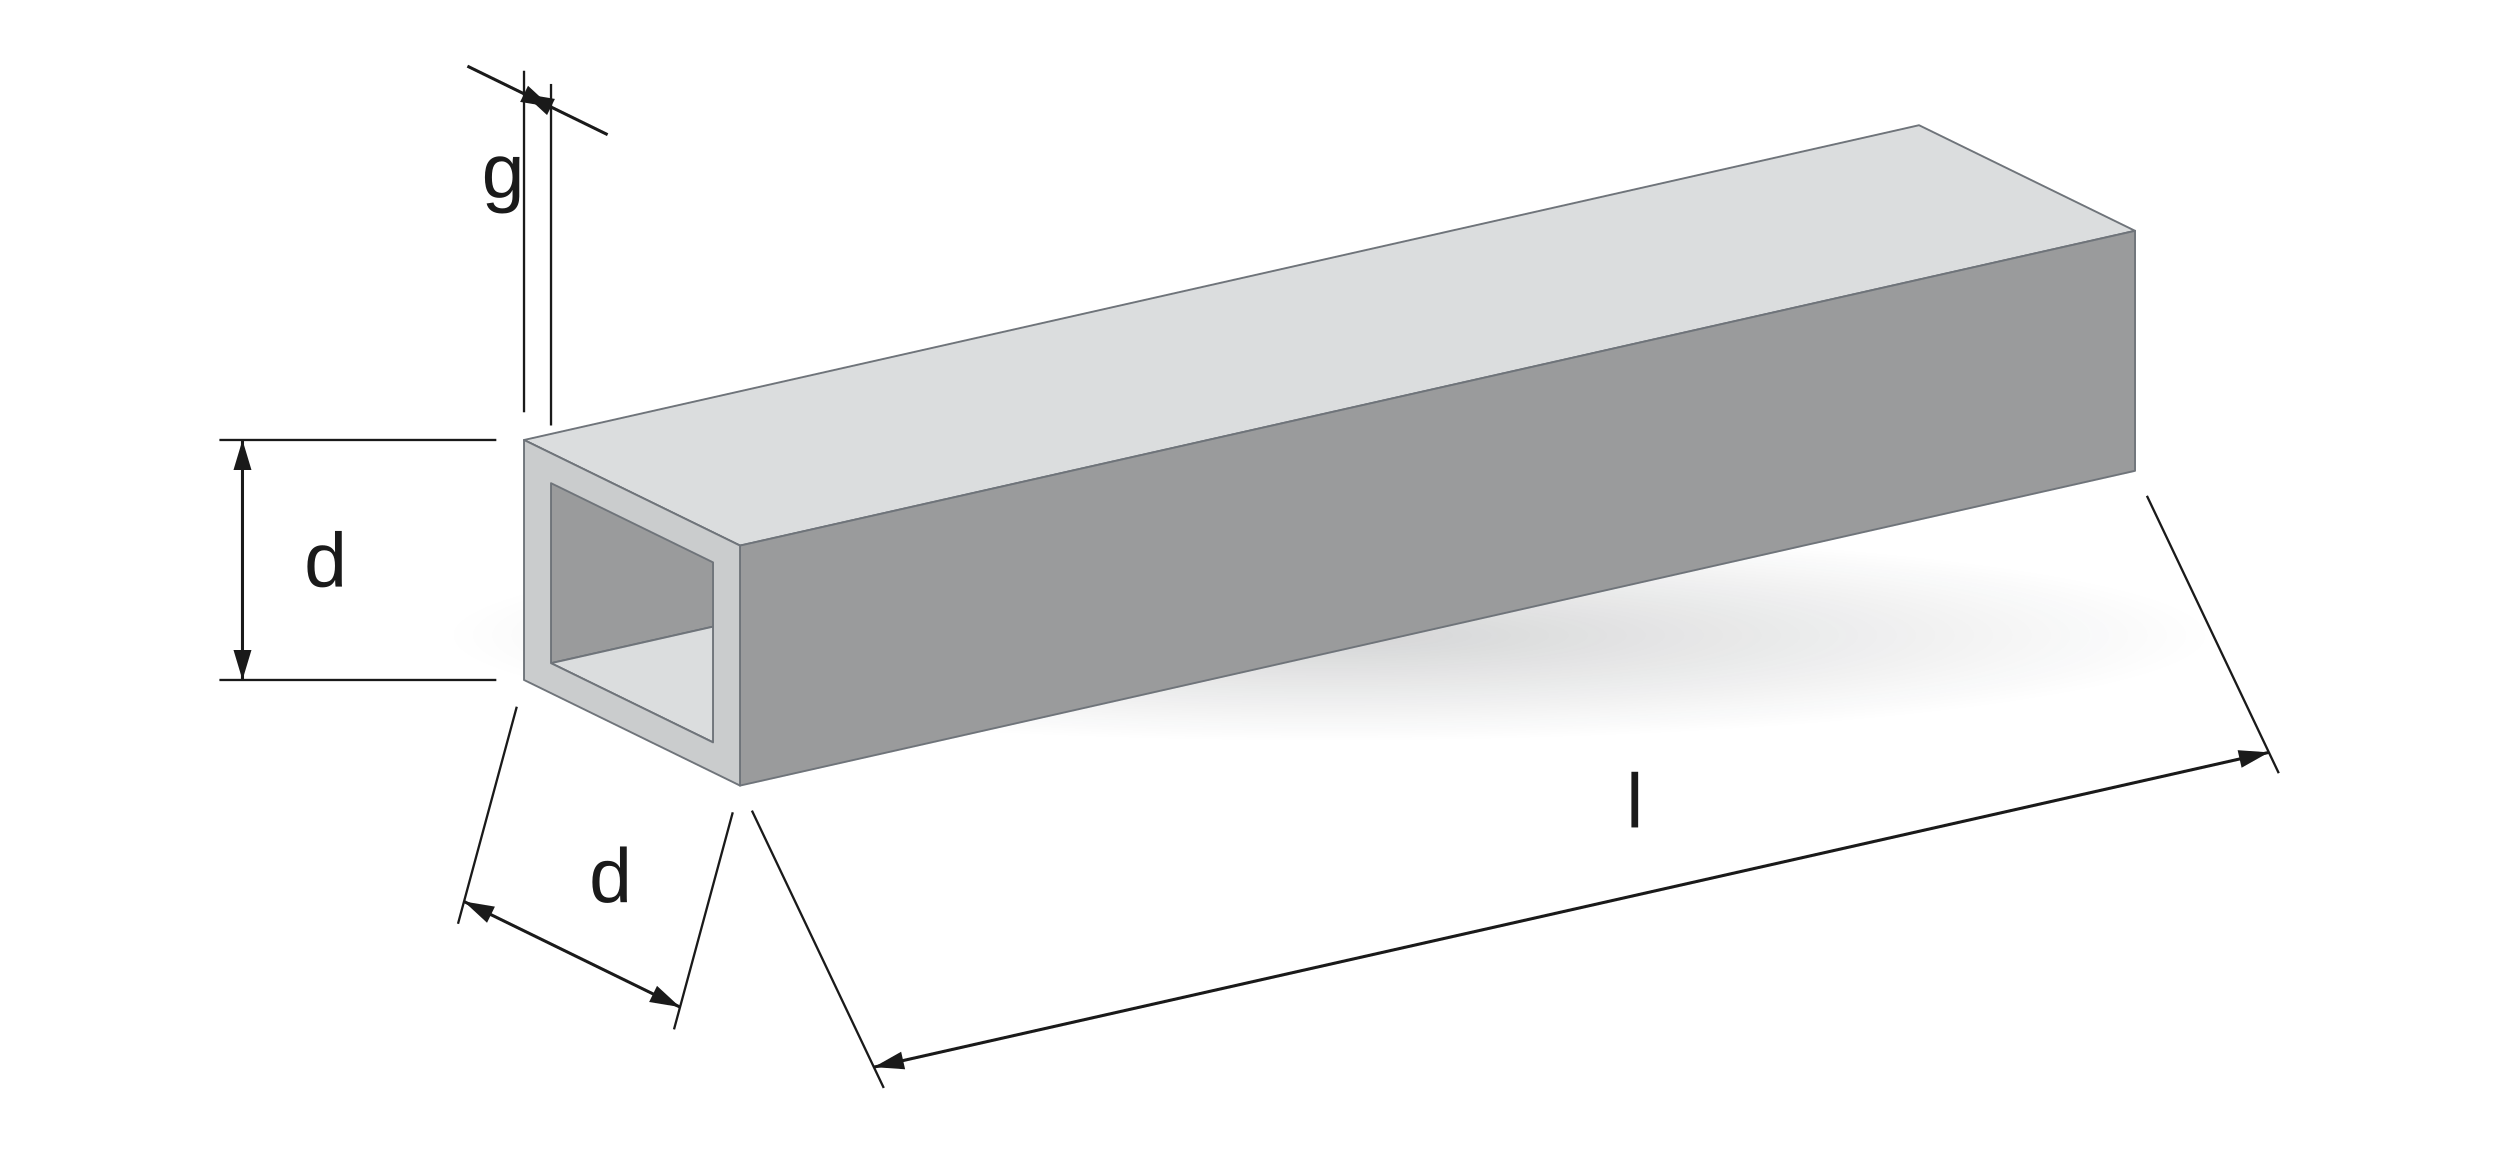
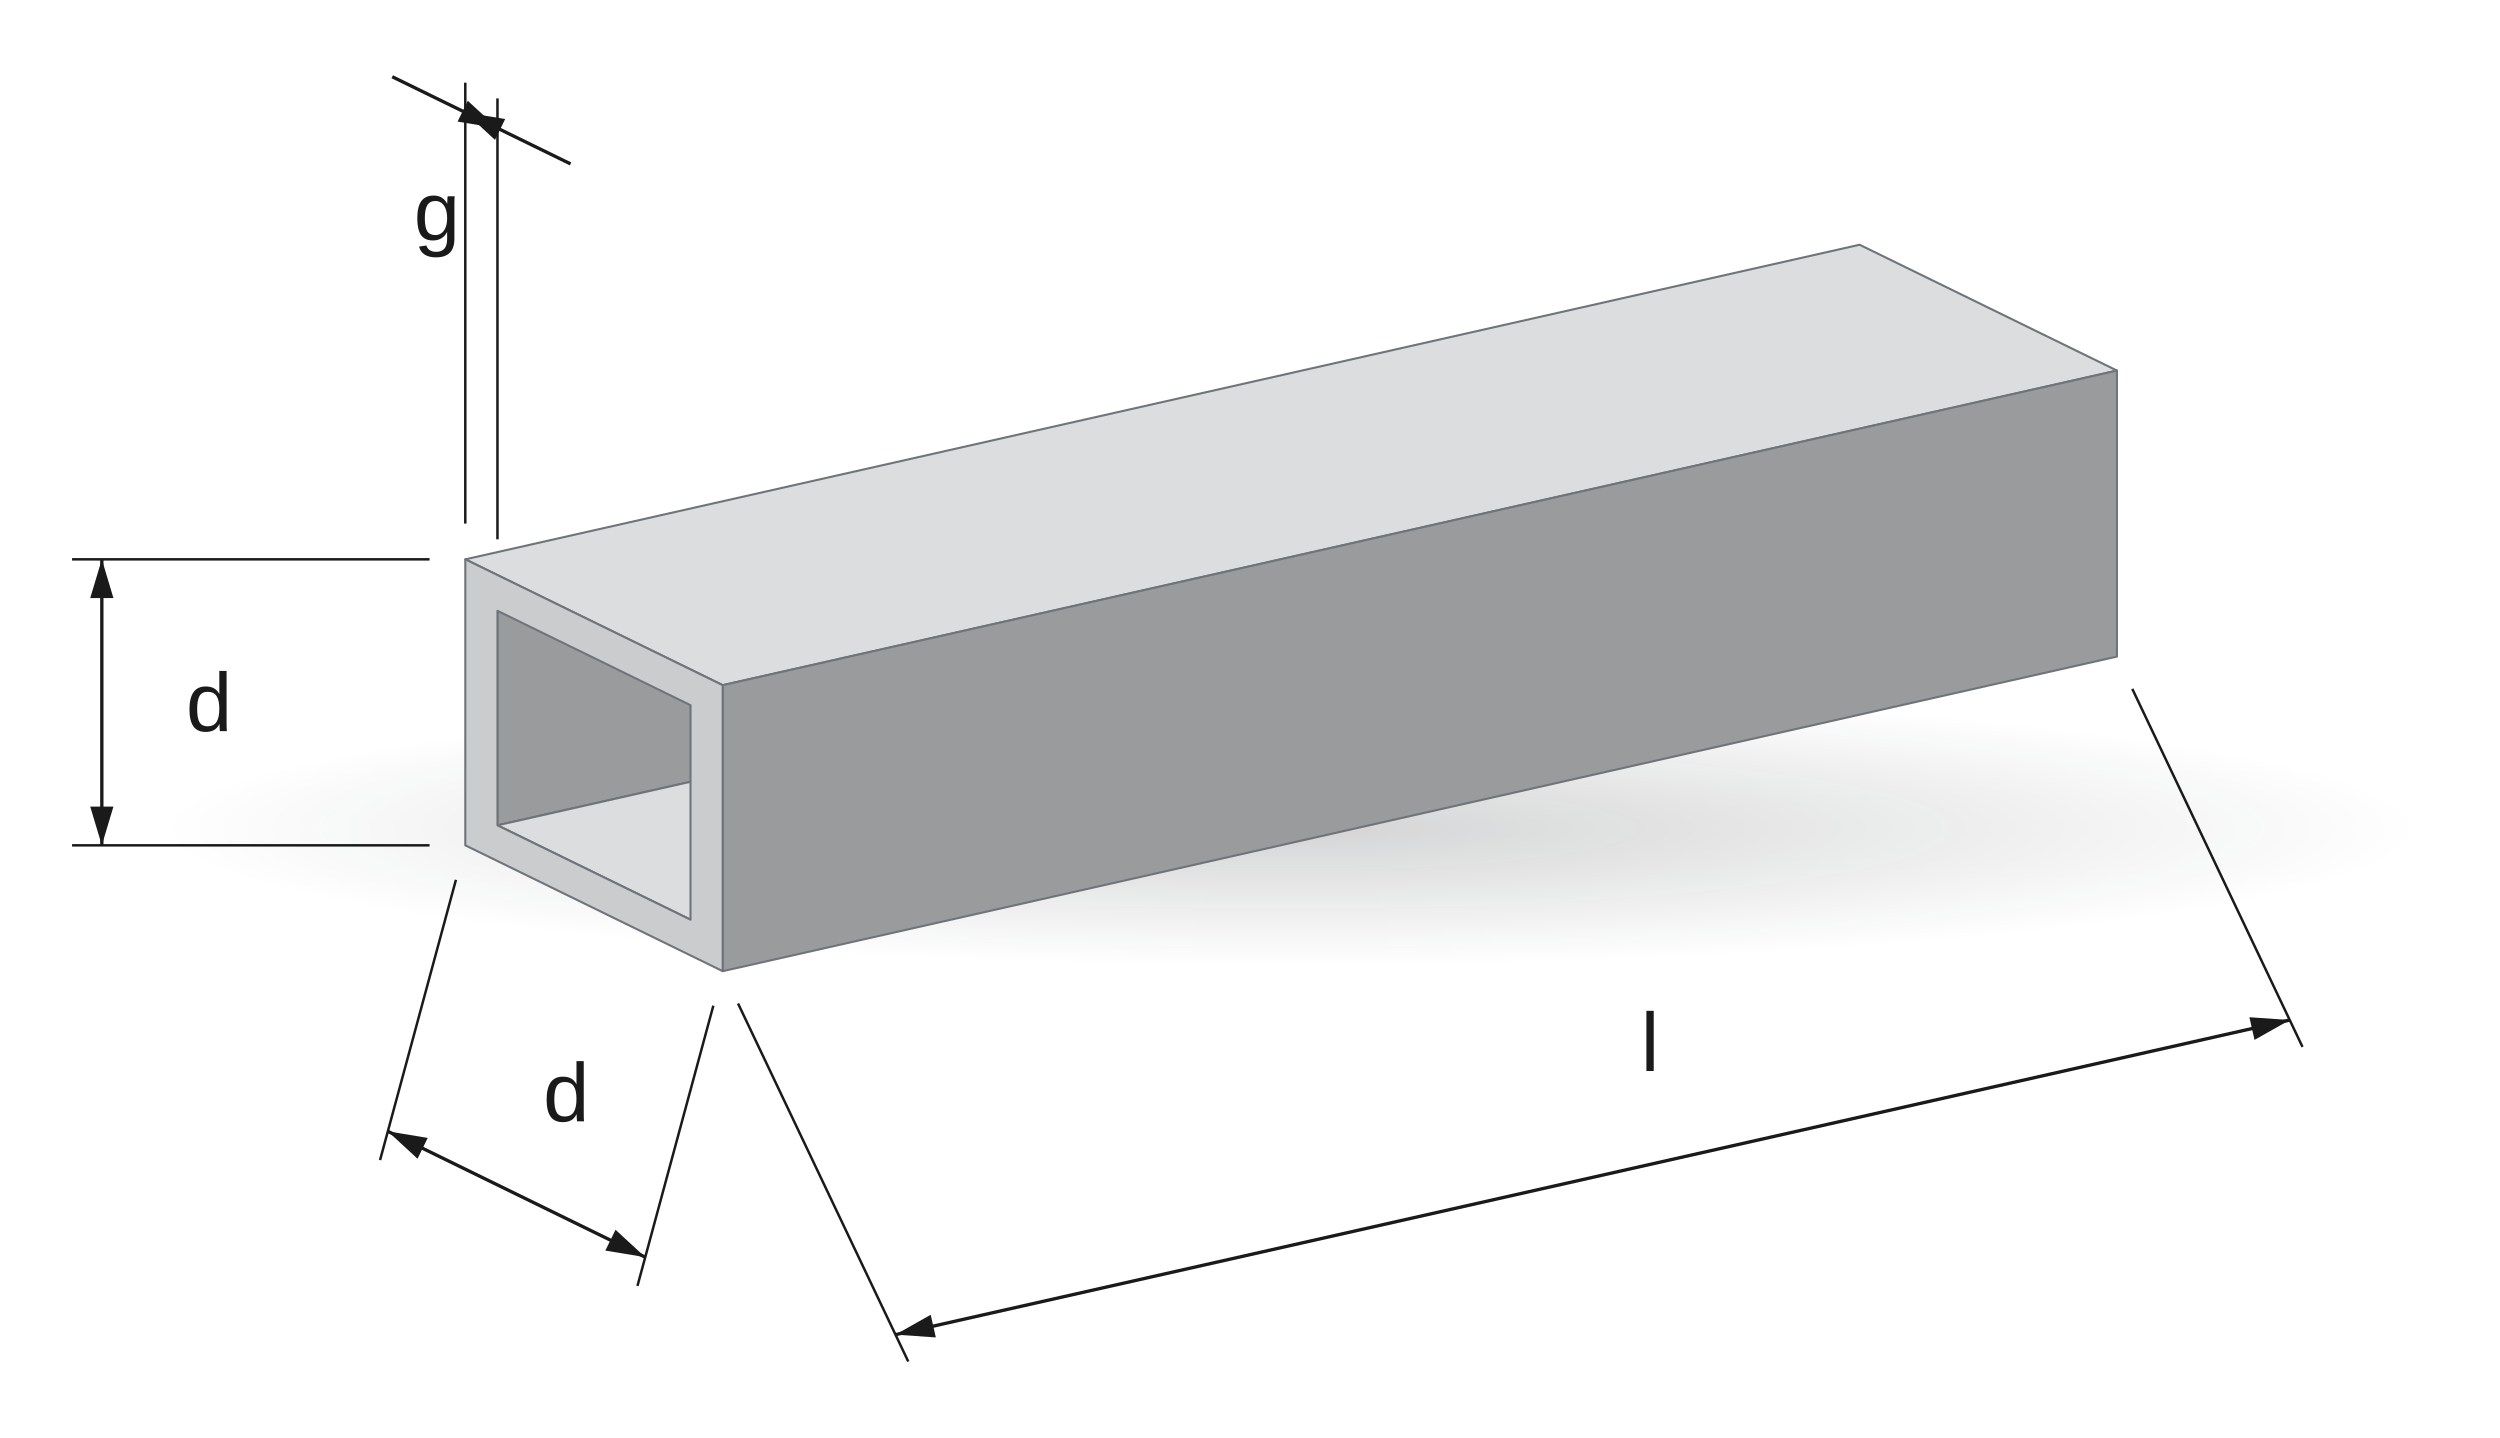
- <svg xmlns="http://www.w3.org/2000/svg" viewBox="0 0 1300 600" role="img" aria-label="Ghid dimensiuni – Țeavă pătrată">
-   <g transform="translate(272.49 353.59) scale(1.2)">
+ <svg xmlns="http://www.w3.org/2000/svg" viewBox="0 0 1200 690" role="img" aria-label="Ghid dimensiuni – Țeavă pătrată">
+   <g transform="translate(223.34 405.76) scale(1.43)">
    <defs>
      <radialGradient id="sh">
        <stop offset="0" stop-color="#101418" stop-opacity="0.18" />
        <stop offset="1" stop-color="#101418" stop-opacity="0" />
      </radialGradient>
    </defs>
-     <ellipse cx="349.05" cy="-19.32" rx="380" ry="46" fill="url(#sh)" />
-     <polygon points="11.7,-85.28 11.7,-7.28 616.2,-143.68 616.2,-221.68" fill="rgb(154,155,156)" stroke="#6f747a" stroke-width="0.83" stroke-linejoin="round" />
-     <polygon points="11.7,-7.28 81.9,27.04 686.4,-109.36 616.2,-143.68" fill="rgb(219,221,222)" stroke="#6f747a" stroke-width="0.83" stroke-linejoin="round" />
-     <polygon points="93.6,-58.24 0,-104 604.5,-240.4 698.1,-194.64" fill="rgb(219,221,222)" stroke="#6f747a" stroke-width="0.83" stroke-linejoin="round" />
-     <polygon points="93.6,45.76 93.6,-58.24 698.1,-194.64 698.1,-90.64" fill="rgb(154,155,156)" stroke="#6f747a" stroke-width="0.83" stroke-linejoin="round" />
-     <path d="M0,0L93.6,45.76L93.6,-58.24L0,-104ZM11.7,-7.28L81.9,27.04L81.9,-50.96L11.7,-85.28Z" fill-rule="evenodd" fill="rgb(202,204,205)" stroke="#6f747a" stroke-width="0.83" stroke-linejoin="round" />
-     <line x1="-12" y1="-104" x2="-132" y2="-104" stroke="#1a1a1a" stroke-width="1" />
-     <line x1="-12" y1="0" x2="-132" y2="0" stroke="#1a1a1a" stroke-width="1" />
-     <line x1="-122" y1="-104" x2="-122" y2="0" stroke="#1a1a1a" stroke-width="1.33" />
-     <polygon points="-122,-104 -118.1,-91 -125.9,-91" fill="#1a1a1a" />
+     <ellipse cx="277.2" cy="-5.68" rx="380" ry="46" fill="url(#sh)" />
+     <polygon points="10.8,-78.72 10.8,-6.72 478.8,-112.32 478.8,-184.32" fill="rgb(154,155,156)" stroke="#6f747a" stroke-width="0.7" stroke-linejoin="round" />
+     <polygon points="10.8,-6.72 75.6,24.96 543.6,-80.64 478.8,-112.32" fill="rgb(219,221,222)" stroke="#6f747a" stroke-width="0.7" stroke-linejoin="round" />
+     <polygon points="86.4,-53.76 0,-96 468,-201.6 554.4,-159.36" fill="rgb(219,221,222)" stroke="#6f747a" stroke-width="0.7" stroke-linejoin="round" />
+     <polygon points="86.4,42.24 86.4,-53.76 554.4,-159.36 554.4,-63.36" fill="rgb(154,155,156)" stroke="#6f747a" stroke-width="0.7" stroke-linejoin="round" />
+     <path d="M0,0L86.4,42.24L86.4,-53.76L0,-96ZM10.8,-6.72L75.6,24.96L75.6,-47.04L10.8,-78.72Z" fill-rule="evenodd" fill="rgb(202,204,205)" stroke="#6f747a" stroke-width="0.7" stroke-linejoin="round" />
+     <line x1="-12" y1="-96" x2="-132" y2="-96" stroke="#1a1a1a" stroke-width="0.84" />
+     <line x1="-12" y1="0" x2="-132" y2="0" stroke="#1a1a1a" stroke-width="0.84" />
+     <line x1="-122" y1="-96" x2="-122" y2="0" stroke="#1a1a1a" stroke-width="1.12" />
+     <polygon points="-122,-96 -118.1,-83 -125.9,-83" fill="#1a1a1a" />
    <polygon points="-122,0 -125.9,-13 -118.1,-13" fill="#1a1a1a" />
-     <text x="-86" y="-52" font-family="Arial, Helvetica, sans-serif" font-size="33.29" fill="#1a1a1a" text-anchor="middle" dominant-baseline="central">d</text>
-     <line x1="-3.14" y1="11.58" x2="-28.61" y2="105.65" stroke="#1a1a1a" stroke-width="1" />
-     <line x1="90.46" y1="57.34" x2="64.99" y2="151.41" stroke="#1a1a1a" stroke-width="1" />
-     <line x1="-26" y1="96" x2="67.6" y2="141.76" stroke="#1a1a1a" stroke-width="1.33" />
+     <text x="-86" y="-48" font-family="Arial, Helvetica, sans-serif" font-size="27.89" fill="#1a1a1a" text-anchor="middle" dominant-baseline="central">d</text>
+     <line x1="-3.14" y1="11.58" x2="-28.61" y2="105.65" stroke="#1a1a1a" stroke-width="0.84" />
+     <line x1="83.26" y1="53.82" x2="57.79" y2="147.89" stroke="#1a1a1a" stroke-width="0.84" />
+     <line x1="-26" y1="96" x2="60.4" y2="138.24" stroke="#1a1a1a" stroke-width="1.12" />
    <polygon points="-26,96 -12.61,98.21 -16.03,105.21" fill="#1a1a1a" />
-     <polygon points="67.6,141.76 54.21,139.55 57.63,132.55" fill="#1a1a1a" />
-     <text x="37.49" y="84.74" font-family="Arial, Helvetica, sans-serif" font-size="33.29" fill="#1a1a1a" text-anchor="middle" dominant-baseline="central">d</text>
-     <line x1="98.75" y1="56.6" x2="155.89" y2="176.79" stroke="#1a1a1a" stroke-width="1" />
-     <line x1="703.25" y1="-79.8" x2="760.39" y2="40.39" stroke="#1a1a1a" stroke-width="1" />
-     <line x1="151.6" y1="167.76" x2="756.1" y2="31.36" stroke="#1a1a1a" stroke-width="1.33" />
-     <polygon points="151.6,167.76 163.42,161.09 165.14,168.7" fill="#1a1a1a" />
-     <polygon points="756.1,31.36 744.28,38.03 742.56,30.42" fill="#1a1a1a" />
-     <text x="481.32" y="52.36" font-family="Arial, Helvetica, sans-serif" font-size="33.29" fill="#1a1a1a" text-anchor="middle" dominant-baseline="central">l</text>
-     <line x1="0" y1="-116" x2="0" y2="-264" stroke="#1a1a1a" stroke-width="1" />
-     <line x1="11.7" y1="-110.28" x2="11.7" y2="-258.28" stroke="#1a1a1a" stroke-width="1" />
-     <line x1="-24.53" y1="-265.99" x2="36.23" y2="-236.29" stroke="#1a1a1a" stroke-width="1.33" />
-     <polygon points="0,-254 13.39,-251.79 9.97,-244.79" fill="#1a1a1a" />
-     <polygon points="11.7,-248.28 -1.69,-250.49 1.73,-257.49" fill="#1a1a1a" />
-     <text x="-9.08" y="-220.59" font-family="Arial, Helvetica, sans-serif" font-size="33.29" fill="#1a1a1a" text-anchor="middle" dominant-baseline="central">g</text>
+     <polygon points="60.4,138.24 47.01,136.03 50.43,129.03" fill="#1a1a1a" />
+     <text x="33.89" y="82.98" font-family="Arial, Helvetica, sans-serif" font-size="27.89" fill="#1a1a1a" text-anchor="middle" dominant-baseline="central">d</text>
+     <line x1="91.55" y1="53.08" x2="148.69" y2="173.27" stroke="#1a1a1a" stroke-width="0.84" />
+     <line x1="559.55" y1="-52.52" x2="616.69" y2="67.67" stroke="#1a1a1a" stroke-width="0.84" />
+     <line x1="144.4" y1="164.24" x2="612.4" y2="58.64" stroke="#1a1a1a" stroke-width="1.12" />
+     <polygon points="144.4,164.24 156.22,157.57 157.94,165.18" fill="#1a1a1a" />
+     <polygon points="612.4,58.64 600.58,65.31 598.86,57.7" fill="#1a1a1a" />
+     <text x="397.68" y="66.08" font-family="Arial, Helvetica, sans-serif" font-size="27.89" fill="#1a1a1a" text-anchor="middle" dominant-baseline="central">l</text>
+     <line x1="0" y1="-108" x2="0" y2="-256" stroke="#1a1a1a" stroke-width="0.84" />
+     <line x1="10.8" y1="-102.72" x2="10.8" y2="-250.72" stroke="#1a1a1a" stroke-width="0.84" />
+     <line x1="-24.53" y1="-257.99" x2="35.33" y2="-228.73" stroke="#1a1a1a" stroke-width="1.12" />
+     <polygon points="0,-246 13.39,-243.79 9.97,-236.79" fill="#1a1a1a" />
+     <polygon points="10.8,-240.72 -2.59,-242.93 0.83,-249.93" fill="#1a1a1a" />
+     <text x="-9.53" y="-212.81" font-family="Arial, Helvetica, sans-serif" font-size="27.89" fill="#1a1a1a" text-anchor="middle" dominant-baseline="central">g</text>
  </g>
</svg>
